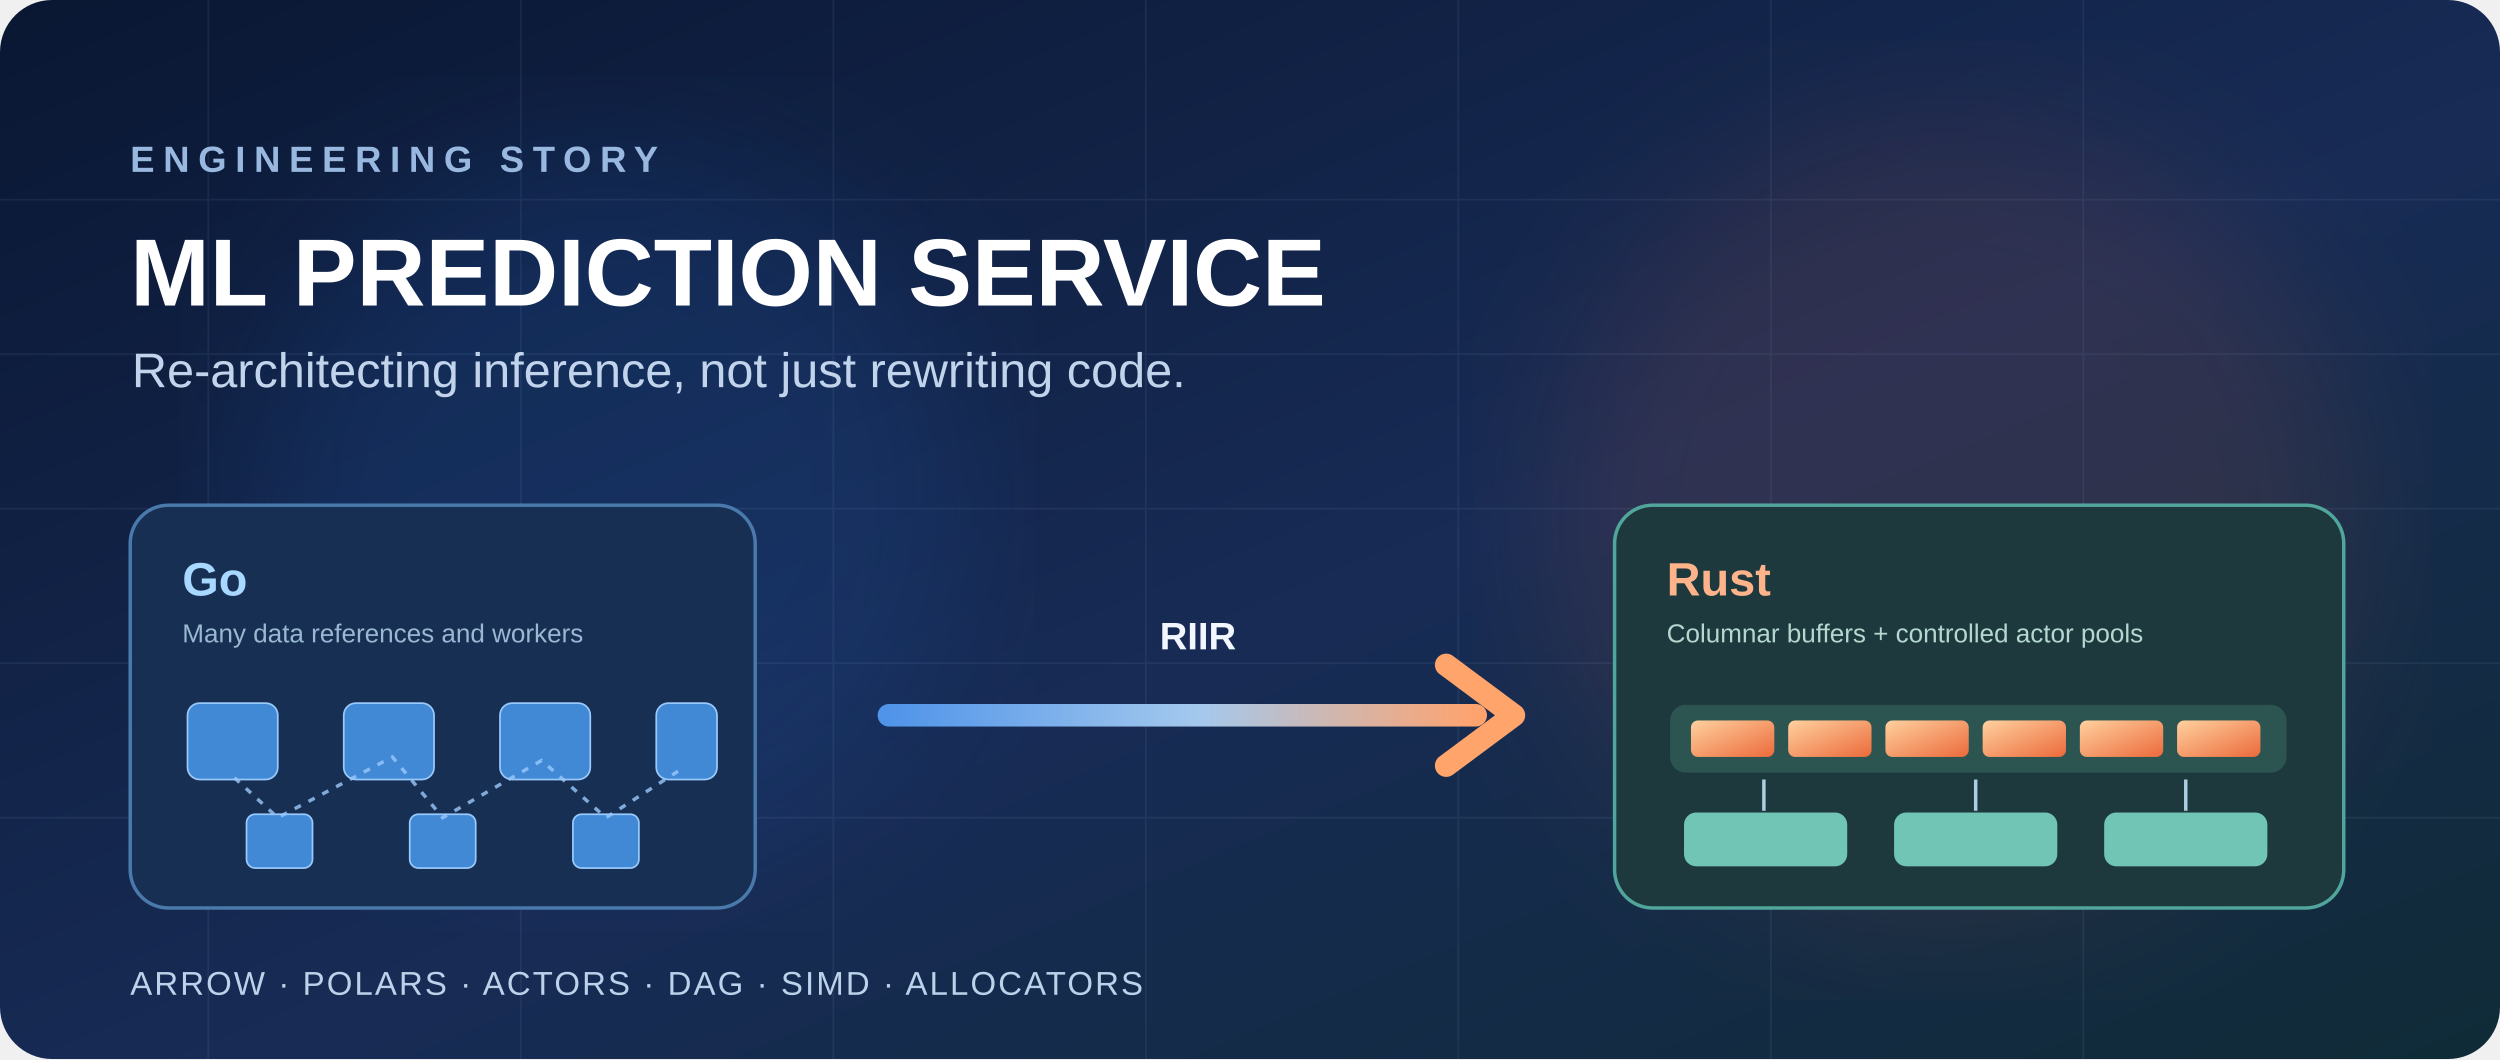
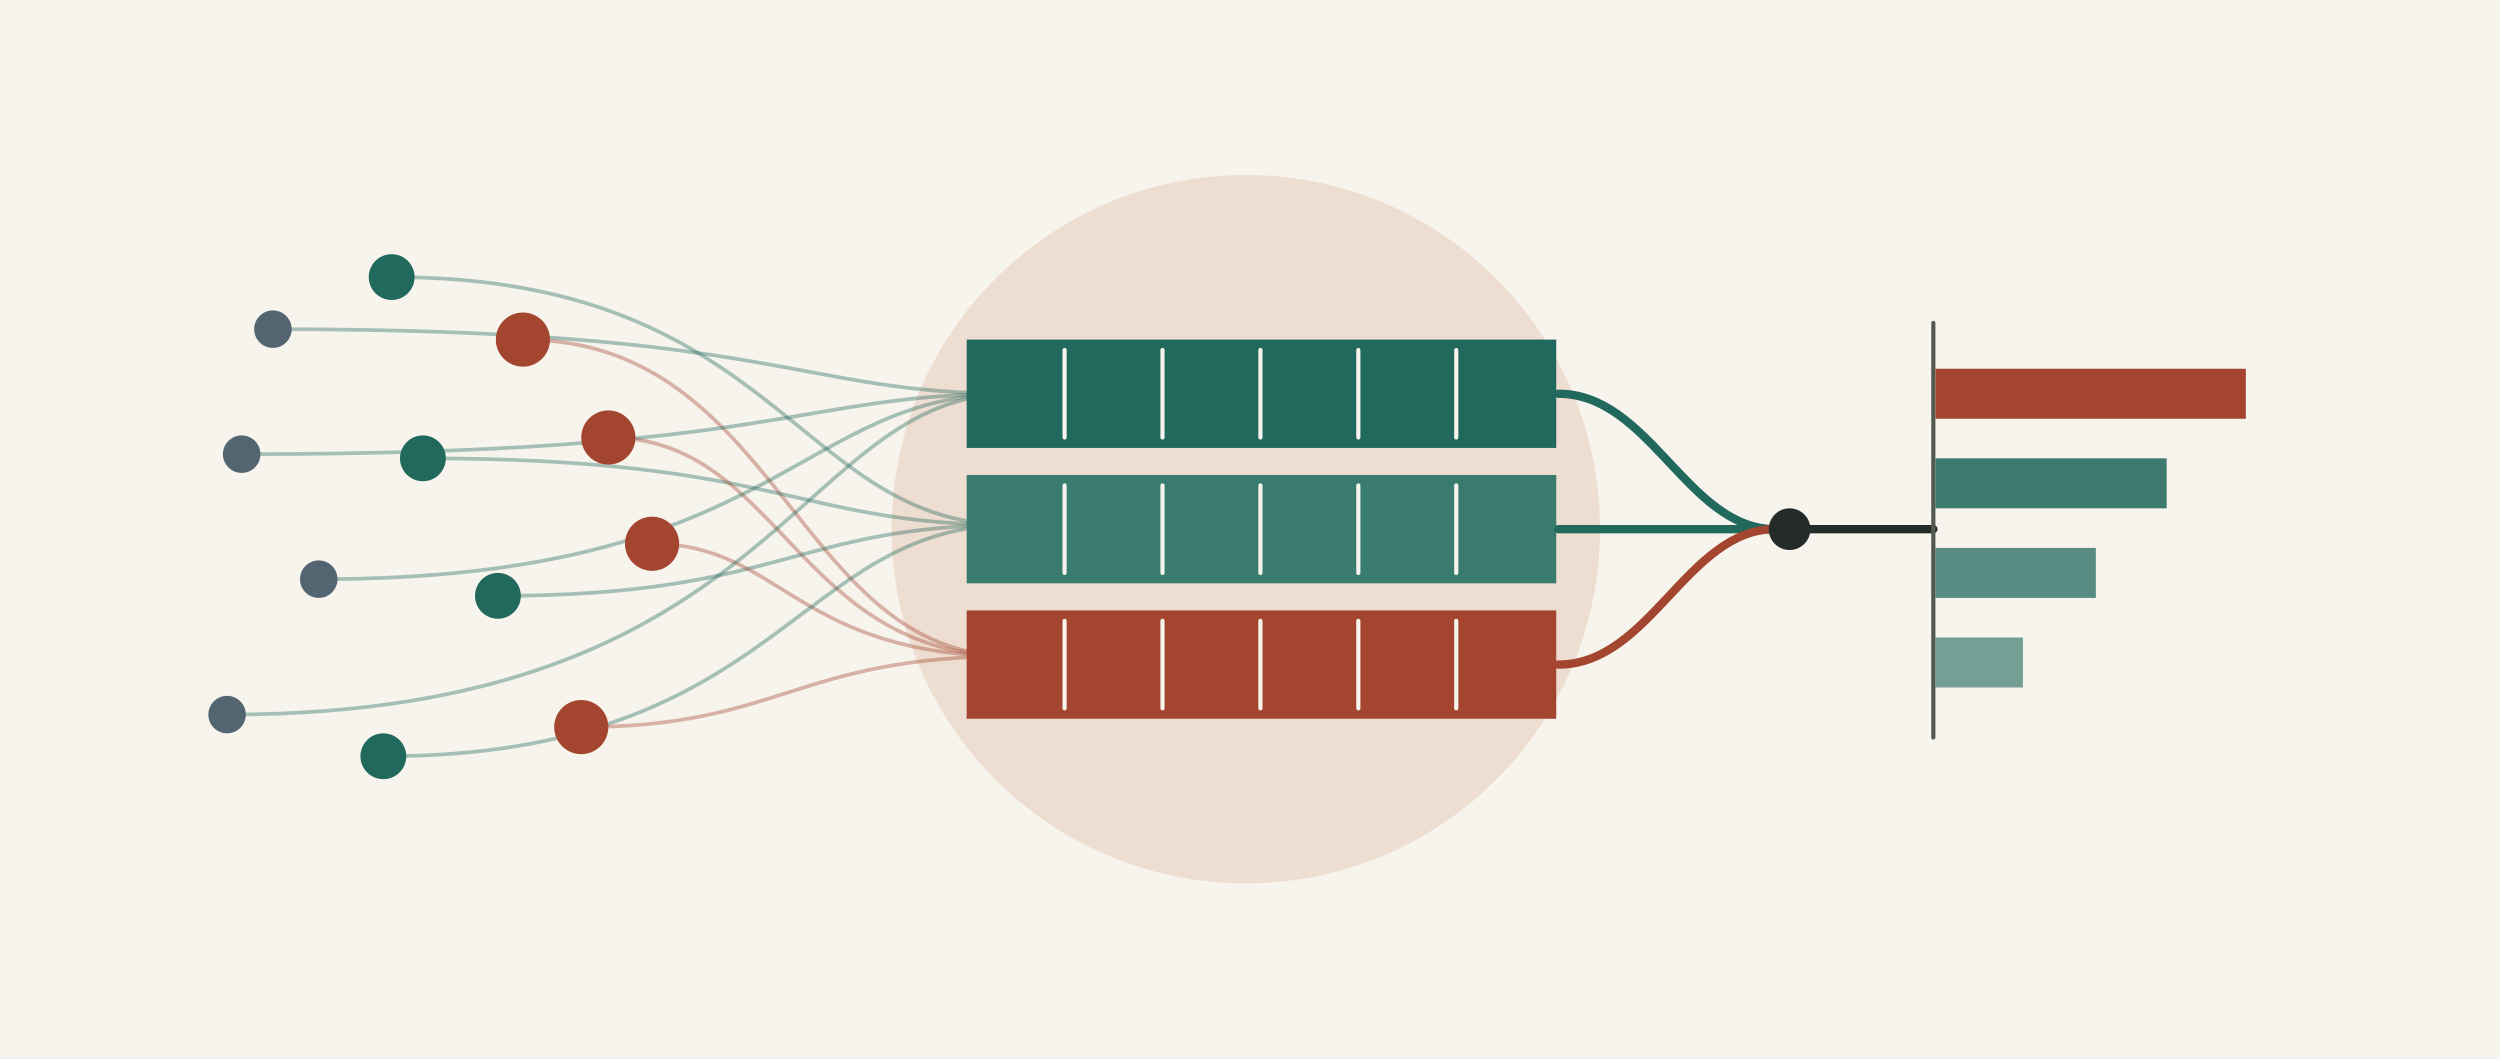
- <svg xmlns="http://www.w3.org/2000/svg" viewBox="0 0 1440 610" role="img" aria-label="Illustration of ML Prediction Service architecture changing from Go to Rust with streamlined memory and CPU processing">
-   <defs>
-     <linearGradient id="bg" x1="0" y1="0" x2="1" y2="1">
-       <stop stop-color="#0a1733" />
-       <stop offset=".55" stop-color="#172b55" />
-       <stop offset="1" stop-color="#102b37" />
-     </linearGradient>
-     <linearGradient id="blue" x1="0" y1="0" x2="1" y2="1">
-       <stop stop-color="#9fd8ff" />
-       <stop offset="1" stop-color="#3382e6" />
-     </linearGradient>
-     <linearGradient id="orange" x1="0" y1="0" x2="1" y2="1">
-       <stop stop-color="#ffd19f" />
-       <stop offset="1" stop-color="#ec6a3b" />
-     </linearGradient>
-     <linearGradient id="road" gradientUnits="userSpaceOnUse" x1="512" y1="412" x2="850" y2="412">
-       <stop stop-color="#5094e9" />
-       <stop offset=".53" stop-color="#a4c9ed" />
-       <stop offset="1" stop-color="#ffa36e" />
-     </linearGradient>
-     <filter id="glow">
-       <feGaussianBlur stdDeviation="42" />
-     </filter>
-   </defs>
-   <rect width="1440" height="610" rx="30" fill="url(#bg)" />
-   <circle cx="350" cy="290" r="205" fill="#2779e7" opacity=".13" filter="url(#glow)" />
-   <circle cx="1125" cy="300" r="230" fill="#eb6a40" opacity=".12" filter="url(#glow)" />
-   <g stroke="#87a4d2" stroke-width="1" opacity=".1">
-     <path d="M0 115H1440M0 204H1440M0 293H1440M0 382H1440M0 471H1440" />
-     <path d="M120 0V610M300 0V610M480 0V610M660 0V610M840 0V610M1020 0V610M1200 0V610" />
-   </g>
-   <text x="75" y="99" font-family="Arial,sans-serif" font-size="21" font-weight="600" fill="#99b8e0" letter-spacing="5">ENGINEERING STORY</text>
-   <text x="75" y="176" font-family="Arial,sans-serif" font-size="55" font-weight="800" fill="#fff">ML PREDICTION SERVICE</text>
-   <text x="76" y="223" font-family="Arial,sans-serif" font-size="28" font-weight="500" fill="#c1d4eb">Re-architecting inference, not just rewriting code.</text>
-   <g transform="translate(75 291)">
-     <rect width="360" height="232" rx="22" fill="#182f54" stroke="#4a7aac" stroke-width="2" />
-     <text x="30" y="52" font-family="Arial,sans-serif" font-size="27" font-weight="700" fill="#a8d8ff">Go</text>
-     <text x="30" y="79" font-family="Arial,sans-serif" font-size="15" fill="#99b8d2">Many data references and workers</text>
-     <g fill="#4188d5" stroke="#99c9fb" stroke-width="1">
-       <rect x="33" y="114" width="52" height="44" rx="7" />
-       <rect x="123" y="114" width="52" height="44" rx="7" />
-       <rect x="213" y="114" width="52" height="44" rx="7" />
-       <rect x="303" y="114" width="35" height="44" rx="7" />
-       <rect x="67" y="178" width="38" height="31" rx="5" />
-       <rect x="161" y="178" width="38" height="31" rx="5" />
-       <rect x="255" y="178" width="38" height="31" rx="5" />
-     </g>
-     <g fill="none" stroke="#99c9fb" stroke-width="2" stroke-dasharray="4 5" opacity=".8">
-       <path d="M60 157L85 180L151 145L180 180L237 147L274 180L319 151" />
-     </g>
-   </g>
-   <g>
-     <path d="M512 412H850" fill="none" stroke="url(#road)" stroke-width="13" stroke-linecap="round" />
-     <path d="M833 383L872 412L833 441" stroke="#ffa46a" stroke-width="13" stroke-linecap="round" stroke-linejoin="round" fill="none" />
-     <text x="690" y="374" text-anchor="middle" font-family="Arial,sans-serif" font-size="22" font-weight="700" fill="#f1f6ff">RIIR</text>
-   </g>
-   <g transform="translate(930 291)">
-     <rect width="420" height="232" rx="22" fill="#1e393e" stroke="#51a69c" stroke-width="2" />
-     <text x="30" y="52" font-family="Arial,sans-serif" font-size="27" font-weight="700" fill="#ffb38a">Rust</text>
-     <text x="30" y="79" font-family="Arial,sans-serif" font-size="15" fill="#b4d7cf">Columnar buffers + controlled actor pools</text>
-     <rect x="32" y="115" width="355" height="39" rx="9" fill="#2c5551" />
-     <g fill="url(#orange)">
-       <rect x="44" y="124" width="48" height="21" rx="4" />
-       <rect x="100" y="124" width="48" height="21" rx="4" />
-       <rect x="156" y="124" width="48" height="21" rx="4" />
-       <rect x="212" y="124" width="48" height="21" rx="4" />
-       <rect x="268" y="124" width="48" height="21" rx="4" />
-       <rect x="324" y="124" width="48" height="21" rx="4" />
-     </g>
-     <g fill="#71c5b5">
-       <rect x="40" y="177" width="94" height="31" rx="7" />
-       <rect x="161" y="177" width="94" height="31" rx="7" />
-       <rect x="282" y="177" width="94" height="31" rx="7" />
-     </g>
-     <g stroke="#aacfe0" stroke-width="2">
-       <path d="M86 158V176M208 158V176M329 158V176" />
-     </g>
-   </g>
-   <text x="75" y="573" font-family="Arial,sans-serif" font-size="19" fill="#bcd1ea" letter-spacing="1.2">ARROW · POLARS · ACTORS · DAG · SIMD · ALLOCATORS</text>
+ <svg xmlns="http://www.w3.org/2000/svg" viewBox="0 0 1200 508" role="img" aria-labelledby="title desc">
+   <rect x="0" y="0" width="1200" height="508" fill="#f7f4ed" />
+   <circle cx="598" cy="254" r="170" fill="#eeddd1" />
+   <path d="M131 158C375 158 382 189 486 189" fill="none" stroke="#21685d" stroke-width="1.8" stroke-linecap="round" stroke-linejoin="round" opacity=".38" />
+   <circle cx="131" cy="158" r="9" fill="#536570" />
+   <path d="M188 133C375 133 382 252 486 252" fill="none" stroke="#21685d" stroke-width="1.8" stroke-linecap="round" stroke-linejoin="round" opacity=".38" />
+   <circle cx="188" cy="133" r="11" fill="#21685d" />
+   <path d="M251 163C375 163 382 315 486 315" fill="none" stroke="#a3452f" stroke-width="1.8" stroke-linecap="round" stroke-linejoin="round" opacity=".38" />
+   <circle cx="251" cy="163" r="13" fill="#a3452f" />
+   <path d="M116 218C375 218 382 189 486 189" fill="none" stroke="#21685d" stroke-width="1.8" stroke-linecap="round" stroke-linejoin="round" opacity=".38" />
+   <circle cx="116" cy="218" r="9" fill="#536570" />
+   <path d="M203 220C375 220 382 252 486 252" fill="none" stroke="#21685d" stroke-width="1.8" stroke-linecap="round" stroke-linejoin="round" opacity=".38" />
+   <circle cx="203" cy="220" r="11" fill="#21685d" />
+   <path d="M292 210C375 210 382 315 486 315" fill="none" stroke="#a3452f" stroke-width="1.8" stroke-linecap="round" stroke-linejoin="round" opacity=".38" />
+   <circle cx="292" cy="210" r="13" fill="#a3452f" />
+   <path d="M153 278C375 278 382 189 486 189" fill="none" stroke="#21685d" stroke-width="1.8" stroke-linecap="round" stroke-linejoin="round" opacity=".38" />
+   <circle cx="153" cy="278" r="9" fill="#536570" />
+   <path d="M239 286C375 286 382 252 486 252" fill="none" stroke="#21685d" stroke-width="1.8" stroke-linecap="round" stroke-linejoin="round" opacity=".38" />
+   <circle cx="239" cy="286" r="11" fill="#21685d" />
+   <path d="M313 261C375 261 382 315 486 315" fill="none" stroke="#a3452f" stroke-width="1.8" stroke-linecap="round" stroke-linejoin="round" opacity=".38" />
+   <circle cx="313" cy="261" r="13" fill="#a3452f" />
+   <path d="M109 343C375 343 382 189 486 189" fill="none" stroke="#21685d" stroke-width="1.8" stroke-linecap="round" stroke-linejoin="round" opacity=".38" />
+   <circle cx="109" cy="343" r="9" fill="#536570" />
+   <path d="M184 363C375 363 382 252 486 252" fill="none" stroke="#21685d" stroke-width="1.8" stroke-linecap="round" stroke-linejoin="round" opacity=".38" />
+   <circle cx="184" cy="363" r="11" fill="#21685d" />
+   <path d="M279 349C375 349 382 315 486 315" fill="none" stroke="#a3452f" stroke-width="1.8" stroke-linecap="round" stroke-linejoin="round" opacity=".38" />
+   <circle cx="279" cy="349" r="13" fill="#a3452f" />
+   <rect x="464" y="163" width="283" height="52" fill="#21685d" />
+   <path d="M511 168V210" fill="none" stroke="#f7f4ed" stroke-width="2" stroke-linecap="round" stroke-linejoin="round" />
+   <path d="M558 168V210" fill="none" stroke="#f7f4ed" stroke-width="2" stroke-linecap="round" stroke-linejoin="round" />
+   <path d="M605 168V210" fill="none" stroke="#f7f4ed" stroke-width="2" stroke-linecap="round" stroke-linejoin="round" />
+   <path d="M652 168V210" fill="none" stroke="#f7f4ed" stroke-width="2" stroke-linecap="round" stroke-linejoin="round" />
+   <path d="M699 168V210" fill="none" stroke="#f7f4ed" stroke-width="2" stroke-linecap="round" stroke-linejoin="round" />
+   <path d="M748 189C792 189 810 254 852 254" fill="none" stroke="#21685d" stroke-width="4" stroke-linecap="round" stroke-linejoin="round" />
+   <rect x="464" y="228" width="283" height="52" fill="#397c6f" />
+   <path d="M511 233V275" fill="none" stroke="#f7f4ed" stroke-width="2" stroke-linecap="round" stroke-linejoin="round" />
+   <path d="M558 233V275" fill="none" stroke="#f7f4ed" stroke-width="2" stroke-linecap="round" stroke-linejoin="round" />
+   <path d="M605 233V275" fill="none" stroke="#f7f4ed" stroke-width="2" stroke-linecap="round" stroke-linejoin="round" />
+   <path d="M652 233V275" fill="none" stroke="#f7f4ed" stroke-width="2" stroke-linecap="round" stroke-linejoin="round" />
+   <path d="M699 233V275" fill="none" stroke="#f7f4ed" stroke-width="2" stroke-linecap="round" stroke-linejoin="round" />
+   <path d="M748 254C792 254 810 254 852 254" fill="none" stroke="#21685d" stroke-width="4" stroke-linecap="round" stroke-linejoin="round" />
+   <rect x="464" y="293" width="283" height="52" fill="#a3452f" />
+   <path d="M511 298V340" fill="none" stroke="#f7f4ed" stroke-width="2" stroke-linecap="round" stroke-linejoin="round" />
+   <path d="M558 298V340" fill="none" stroke="#f7f4ed" stroke-width="2" stroke-linecap="round" stroke-linejoin="round" />
+   <path d="M605 298V340" fill="none" stroke="#f7f4ed" stroke-width="2" stroke-linecap="round" stroke-linejoin="round" />
+   <path d="M652 298V340" fill="none" stroke="#f7f4ed" stroke-width="2" stroke-linecap="round" stroke-linejoin="round" />
+   <path d="M699 298V340" fill="none" stroke="#f7f4ed" stroke-width="2" stroke-linecap="round" stroke-linejoin="round" />
+   <path d="M748 319C792 319 810 254 852 254" fill="none" stroke="#a3452f" stroke-width="4" stroke-linecap="round" stroke-linejoin="round" />
+   <circle cx="859" cy="254" r="10" fill="#252b29" />
+   <path d="M869 254H928" fill="none" stroke="#252b29" stroke-width="4" stroke-linecap="round" stroke-linejoin="round" />
+   <path d="M928 155V354" fill="none" stroke="#535951" stroke-width="2" stroke-linecap="round" stroke-linejoin="round" />
+   <rect x="929" y="177" width="149" height="24" fill="#a3452f" opacity="1" />
+   <rect x="929" y="220" width="111" height="24" fill="#21685d" opacity="0.87" />
+   <rect x="929" y="263" width="77" height="24" fill="#21685d" opacity="0.74" />
+   <rect x="929" y="306" width="42" height="24" fill="#21685d" opacity="0.61" />
</svg>
